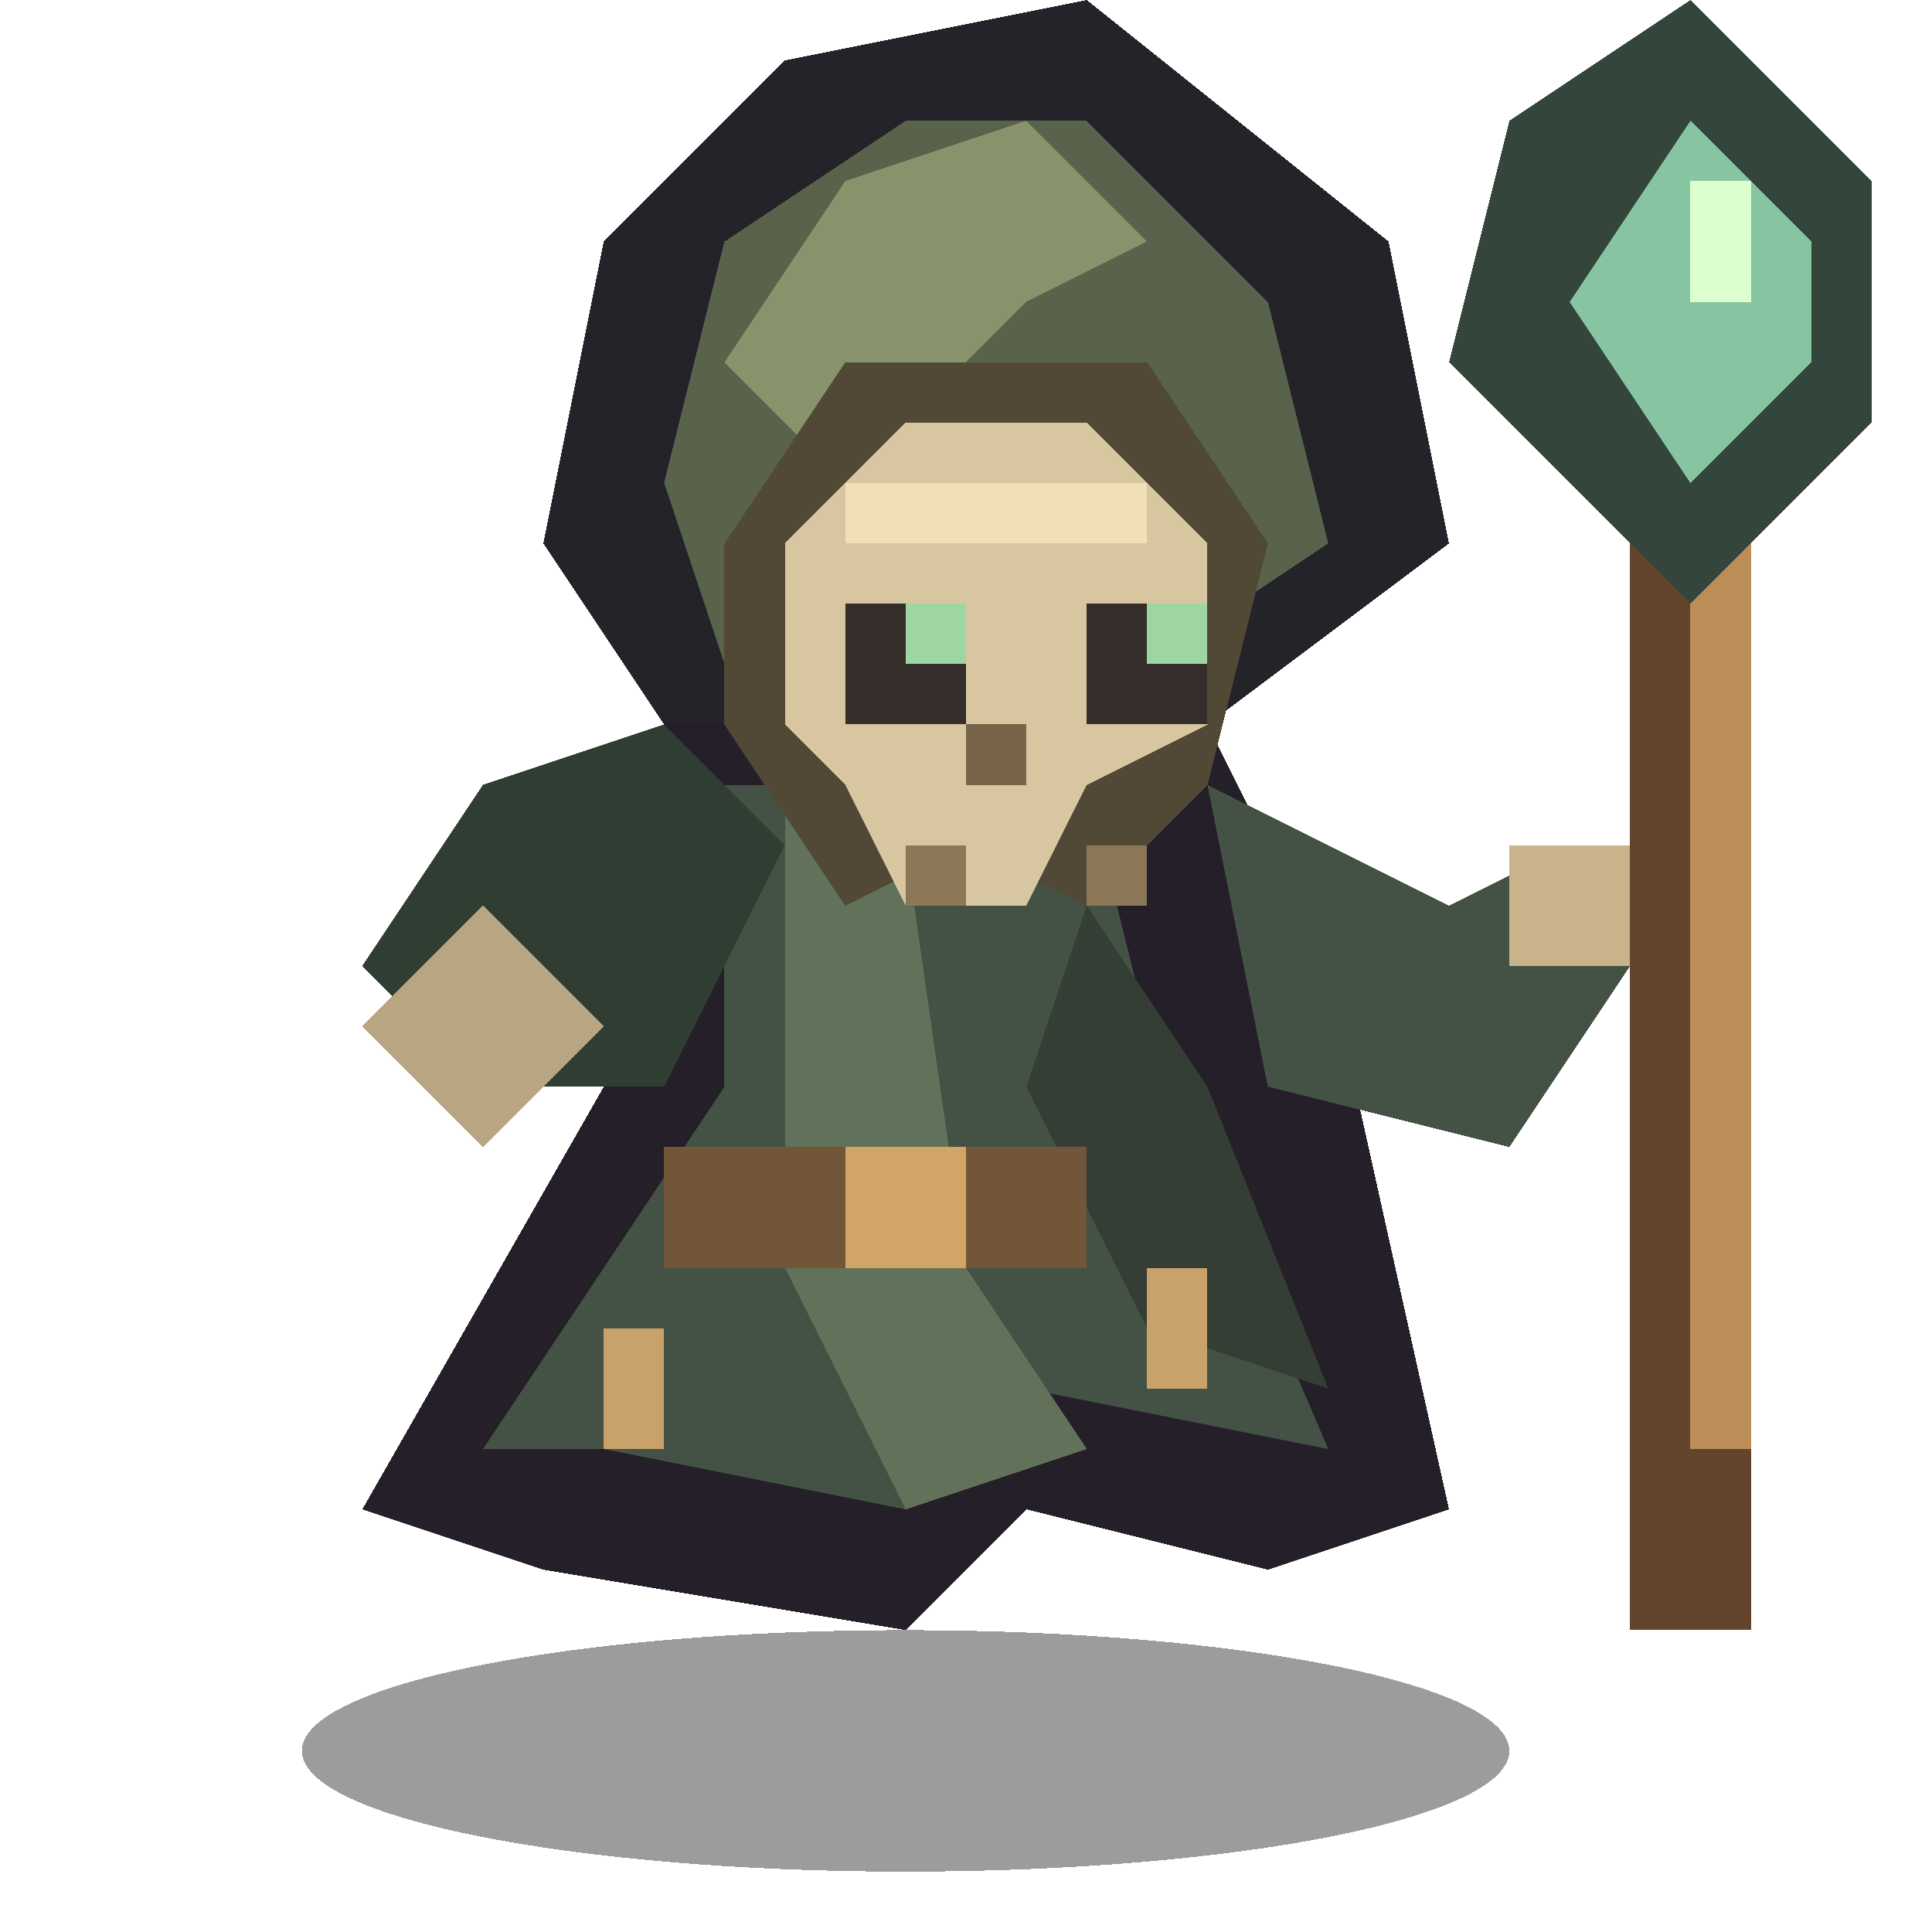
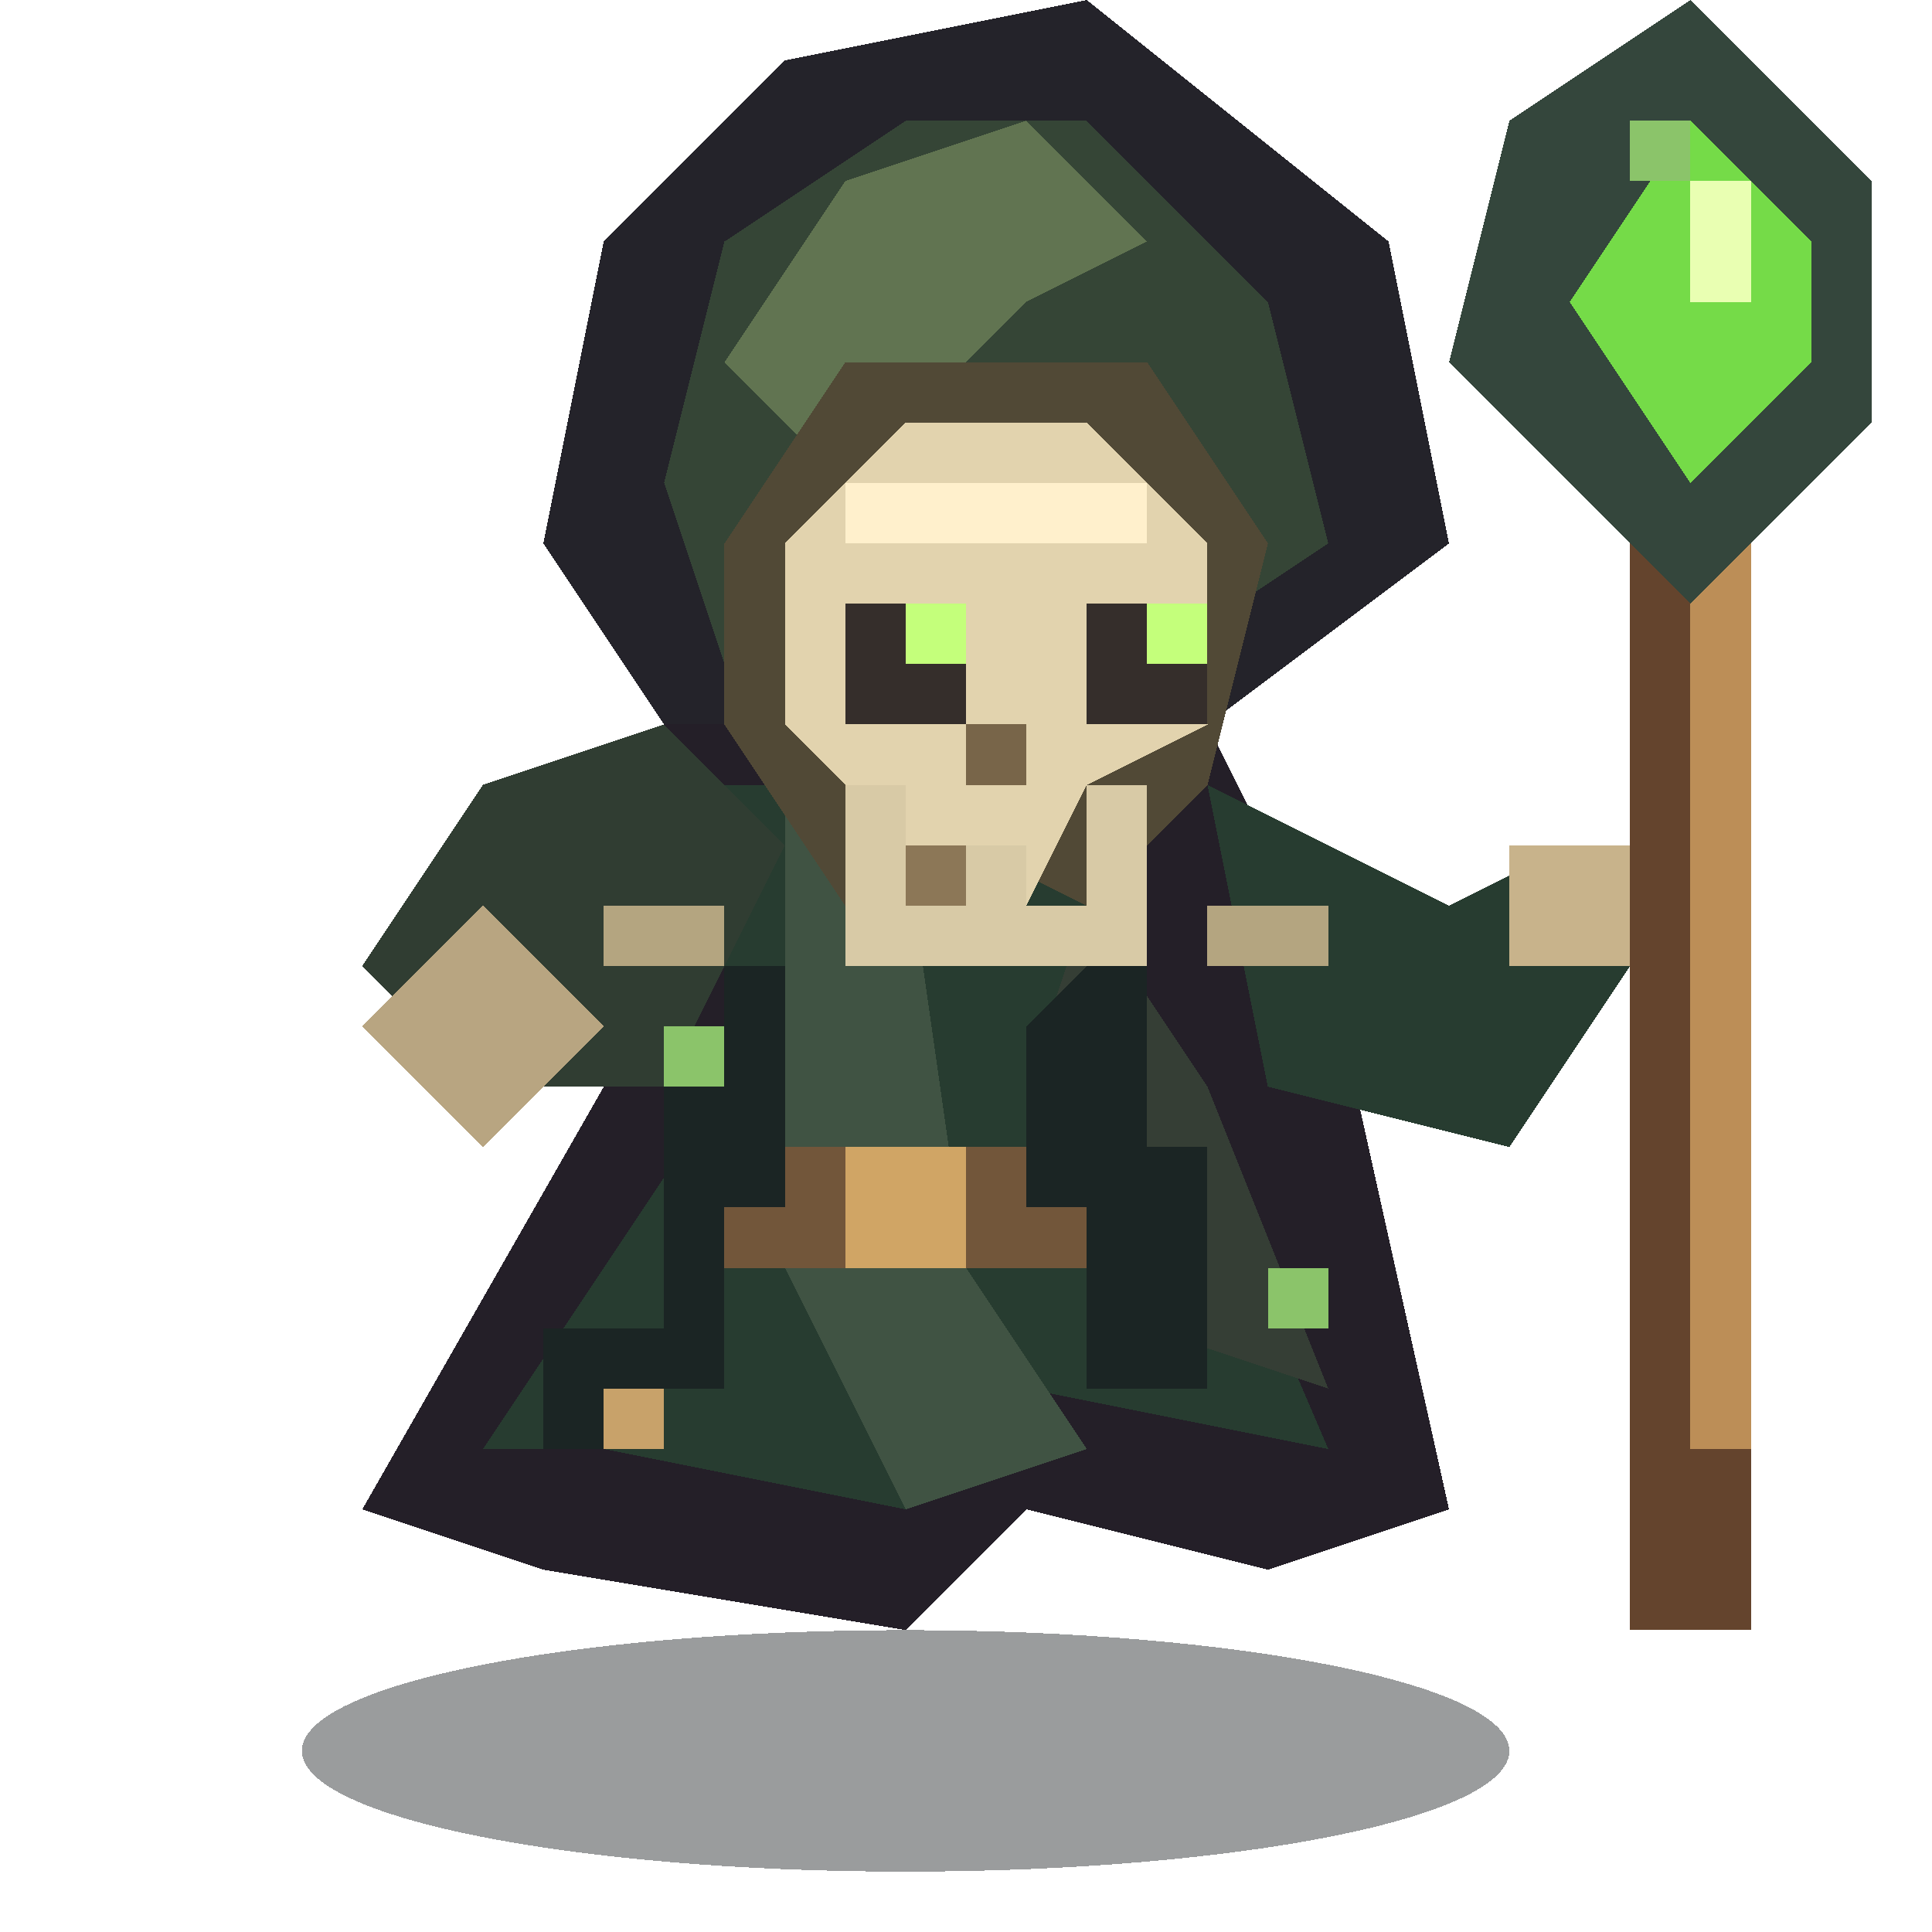
<svg xmlns="http://www.w3.org/2000/svg" width="64" height="64" viewBox="0 0 32 32" shape-rendering="crispEdges">
  <ellipse cx="15" cy="29" rx="10" ry="2" fill="#1e2426" opacity=".45" />
  <g transform="translate(0 -2)">
    <path d="M11 14H20L22 18L24 27L21 28L17 27L15 29L9 28L6 27L10 20Z" fill="#241f28" />
-     <path d="M12 15H18L19 19L22 26L17 25L15 27L10 26L8 26L12 20Z" fill="#435244" />
-     <path d="M13 15L15 16L16 23L18 26L15 27L13 23Z" fill="#62715a" />
+     <path d="M12 15H18L19 19L22 26L17 25L15 27L10 26L8 26L12 20Z" fill="#273c30" />
+     <path d="M13 15L15 16L16 23L18 26L15 27L13 23Z" fill="#405343" />
    <path d="M18 17L20 20L22 25L19 24L17 20Z" fill="#353e35" />
    <rect x="11" y="21" width="7" height="2" fill="#72563a" />
    <rect x="14" y="21" width="2" height="2" fill="#d0a565" />
    <path d="M9 11L10 6L13 3L18 2L23 6L24 11L20 14H11Z" fill="#24232a" />
-     <path d="M11 10L12 6L15 4H18L21 7L22 11L19 13H12Z" fill="#59634b" />
-     <path d="M12 8L14 5L17 4L19 6L17 7L14 10Z" fill="#89936b" />
+     <path d="M11 10L12 6L15 4H18L21 7L22 11L19 13H12Z" fill="#354536" />
+     <path d="M12 8L14 5L17 4L19 6L17 7L14 10Z" fill="#617451" />
    <path d="M12 11L14 8H19L21 11L20 15L18 17L16 16L14 17L12 14Z" fill="#514936" />
-     <path d="M13 11L15 9H18L20 11V14L18 15L17 17H15L14 15L13 14Z" fill="#d7c6a0" />
-     <rect x="14" y="10" width="5" height="1" fill="#f1e0b5" />
+     <path d="M13 11L15 9H18L20 11V14L18 15L17 17H15L14 15L13 14Z" fill="#e2d3ae" />
+     <rect x="14" y="10" width="5" height="1" fill="#fff0cc" />
    <rect x="14" y="12" width="2" height="2" fill="#352e2b" />
    <rect x="18" y="12" width="2" height="2" fill="#352e2b" />
-     <rect x="15" y="12" width="1" height="1" fill="#9ed6a3" />
-     <rect x="19" y="12" width="1" height="1" fill="#9ed6a3" />
+     <rect x="15" y="12" width="1" height="1" fill="#c4ff7b" />
+     <rect x="19" y="12" width="1" height="1" fill="#c4ff7b" />
    <rect x="16" y="14" width="1" height="1" fill="#786549" />
    <rect x="15" y="16" width="1" height="1" fill="#8c7757" />
    <rect x="18" y="16" width="1" height="1" fill="#8c7757" />
    <path d="M8 15L11 14L13 16L11 20L8 20L6 18Z" fill="#303d32" />
    <path d="M8 17L6 19L8 21L10 19Z" fill="#b8a581" />
-     <path d="M20 15L24 17L26 16L27 18L25 21L21 20Z" fill="#435244" />
+     <path d="M20 15L24 17L26 16L27 18L25 21L21 20Z" fill="#273c30" />
    <rect x="25" y="16" width="2" height="2" fill="#c8b38b" />
    <rect x="27" y="8" width="2" height="21" fill="#64442d" />
    <rect x="28" y="11" width="1" height="15" fill="#bc8e57" />
    <path d="M24 8L25 4L28 2L31 5V9L28 12Z" fill="#34463c" />
-     <path d="M26 7L28 4L30 6V8L28 10Z" fill="#87c4a1" />
-     <rect x="28" y="5" width="1" height="2" fill="#dcffce" />
+     <path d="M26 7L28 4L30 6V8L28 10Z" fill="#75db48" />
+     <rect x="28" y="5" width="1" height="2" fill="#e9ffb2" />
    <rect x="10" y="24" width="1" height="2" fill="#c8a26a" />
    <rect x="19" y="23" width="1" height="2" fill="#c8a26a" />
+     <path fill="#1b2524" d="M12 18h1v4h-1v3h-2v1H9v-2h2v-4h1zM18 18h1v3h1v4h-2v-3h-1v-3z" />
+     <path fill="#d8caa6" d="M14 15h1v2h1v-1h1v1h1v-2h1v3h-5z" />
+     <path fill="#b4a580" d="M10 17h2v1h-2zM20 17h2v1h-2z" />
+     <path fill="#8bc46a" d="M11 19h1v1h-1zM21 23h1v1h-1zM27 4h1v1h-1z" />
  </g>
</svg>
